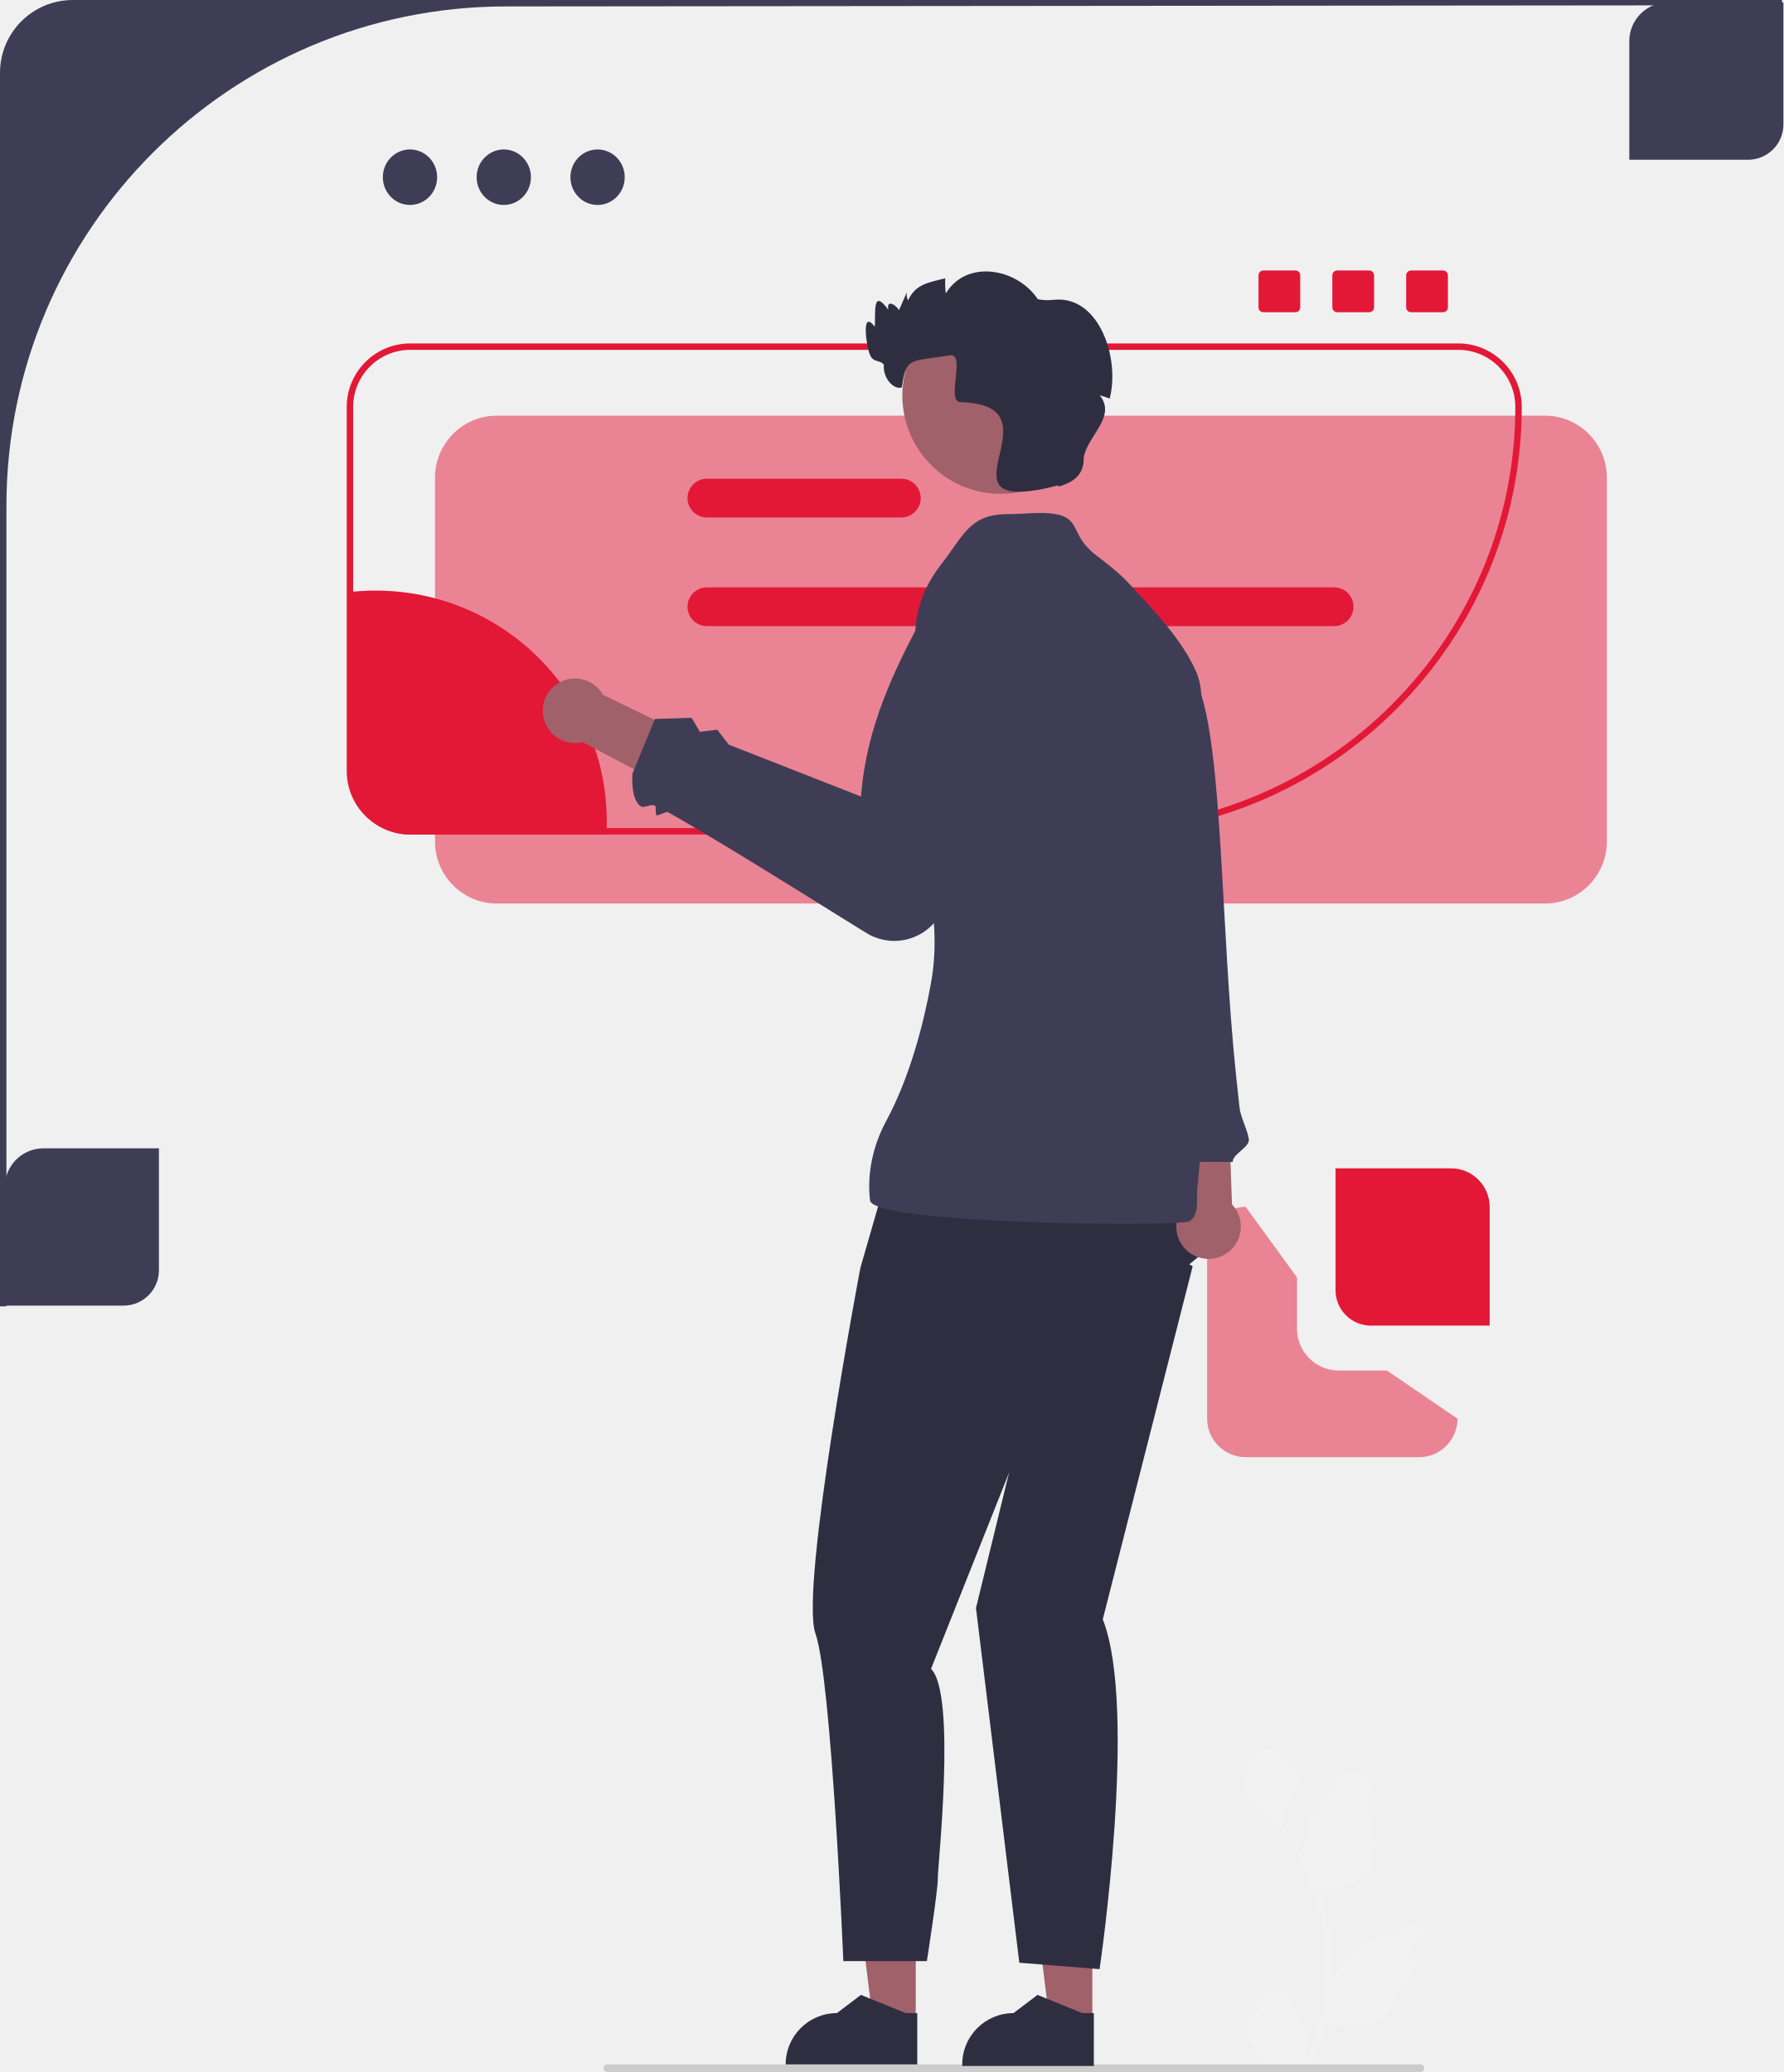
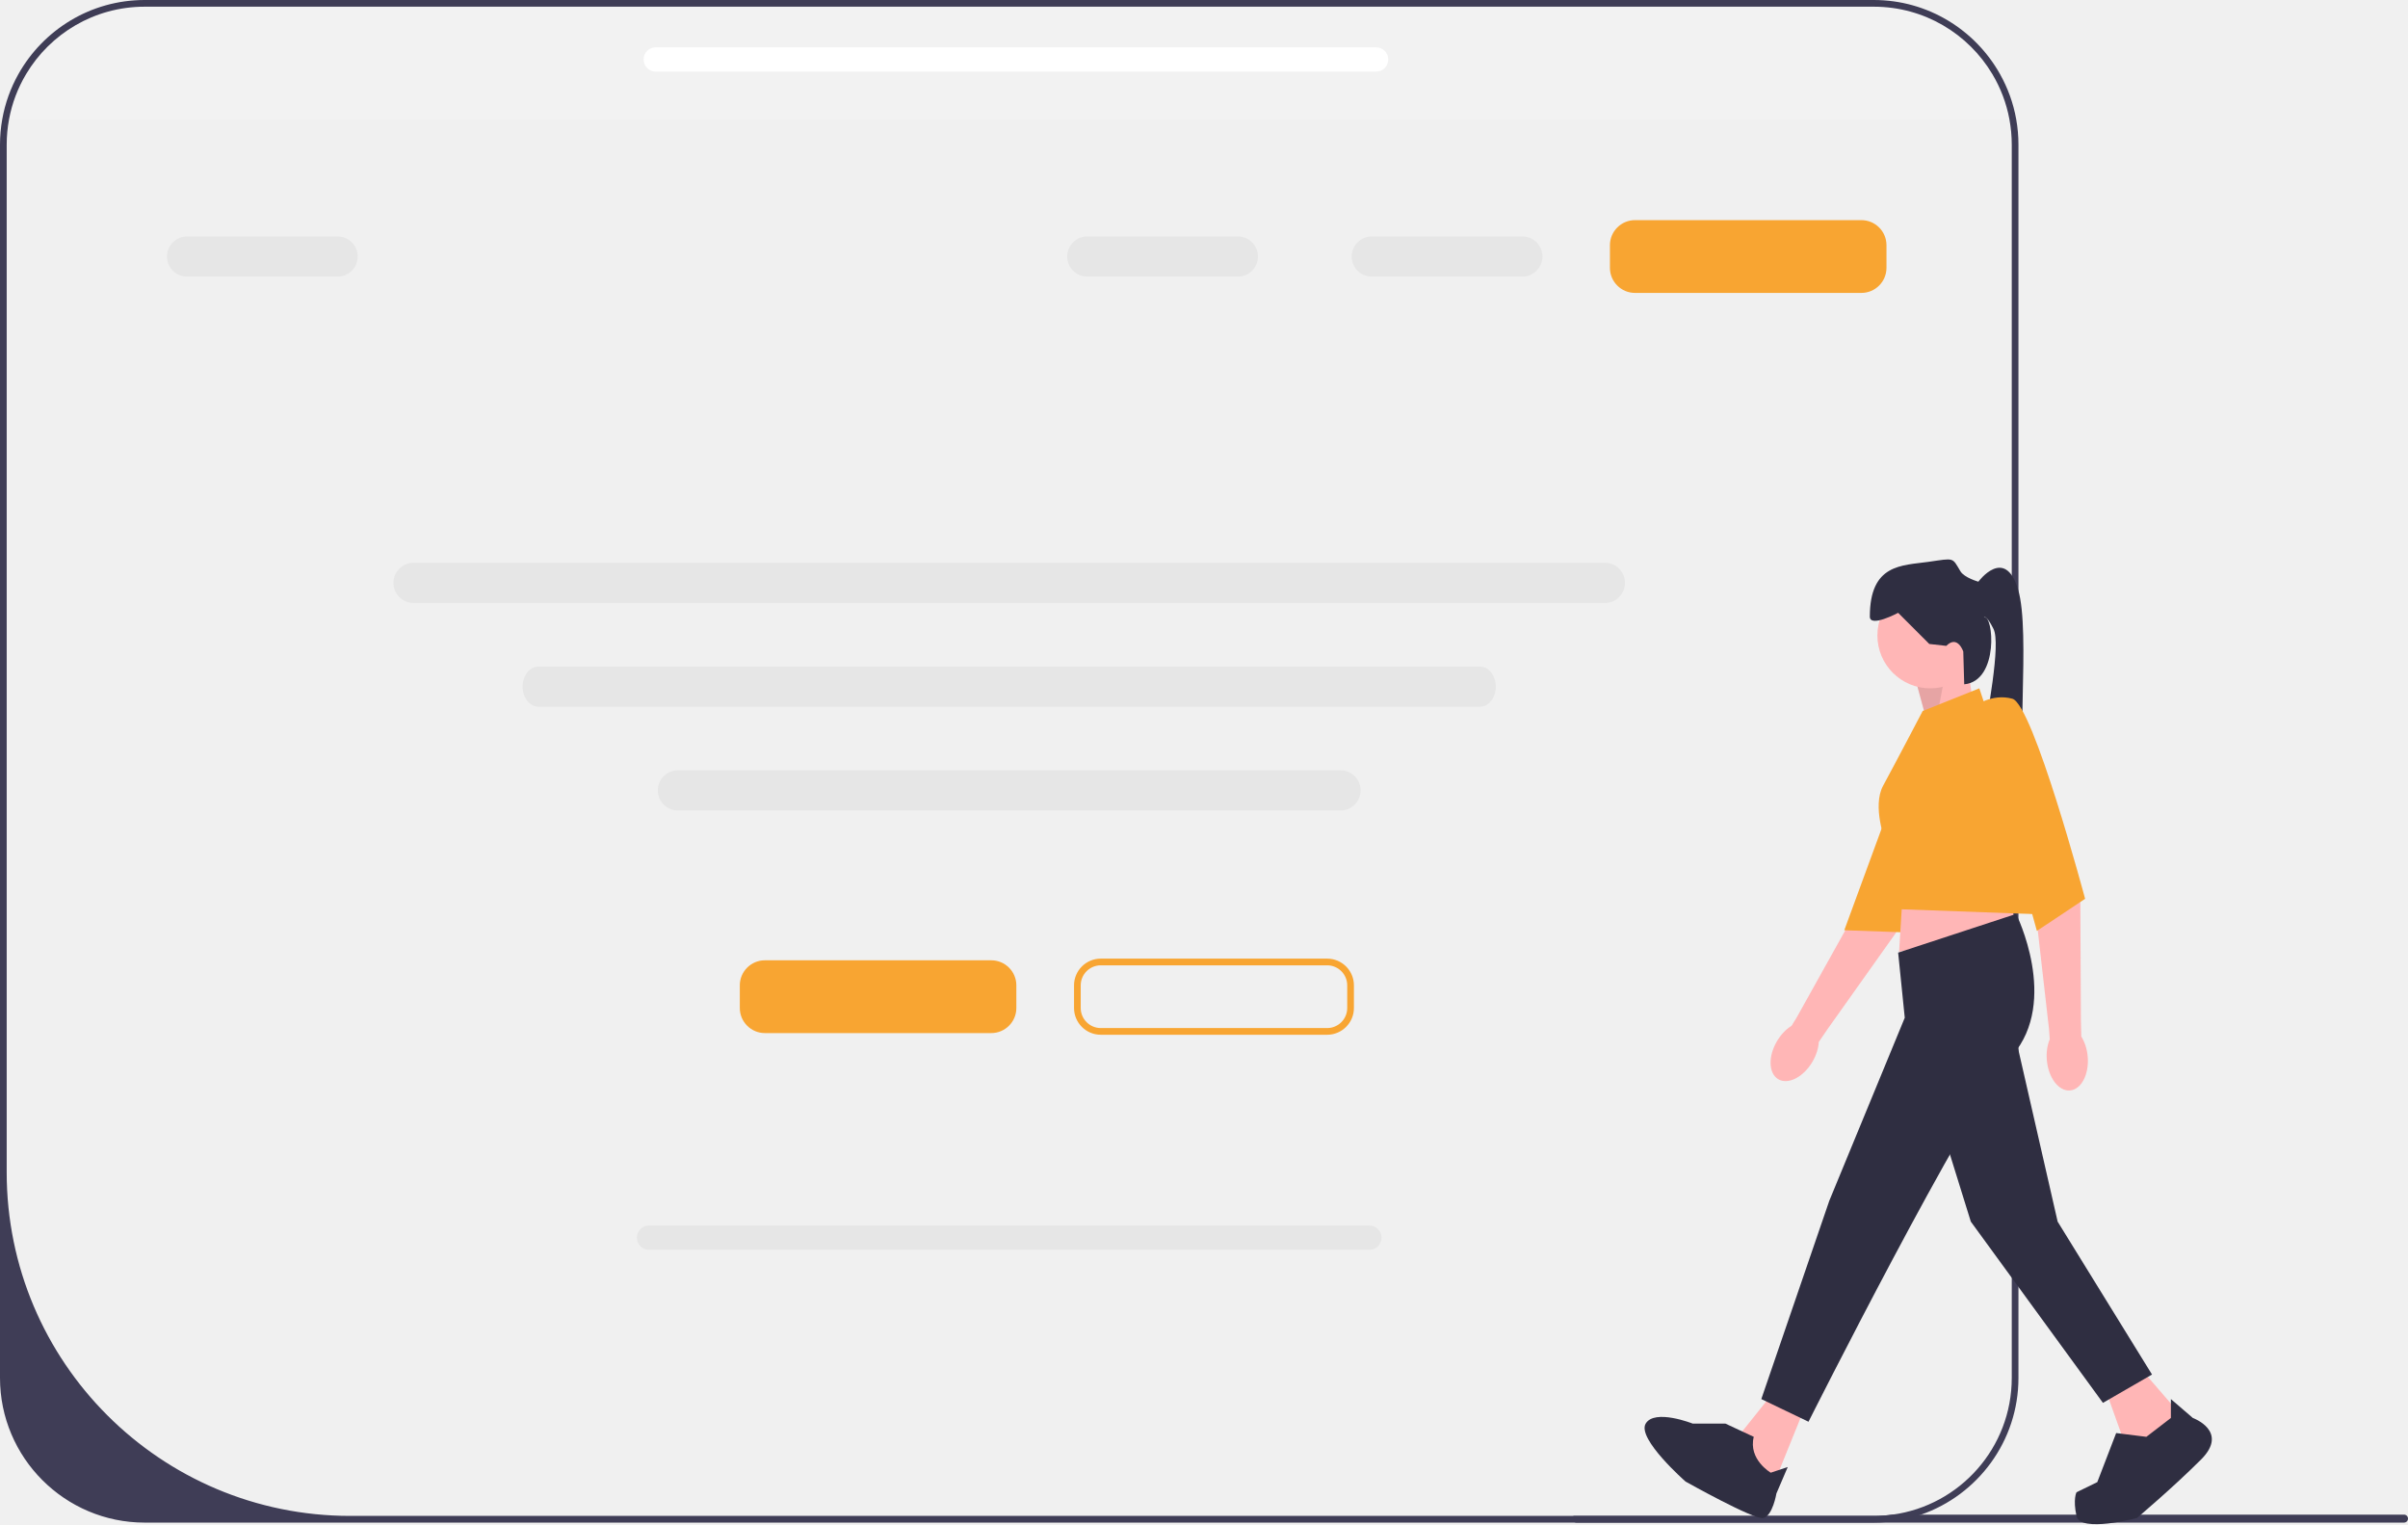
- <svg xmlns="http://www.w3.org/2000/svg" width="555.5" height="645.545" viewBox="0 0 555.5 645.545">
-   <path d="M38.5,406.773H1.5v-37c0-6.6,5.4-12,12-12H49.5v38c0,6.065-4.935,11-11,11Z" fill="#3f3d56" />
-   <path d="M544.5,49.773h-37V12.773c0-6.6,5.4-12,12-12h36V38.773c0,6.065-4.935,11-11,11Z" fill="#3f3d56" />
+ <svg xmlns="http://www.w3.org/2000/svg" width="719.53" height="455.365" viewBox="0 0 719.53 455.365">
+   <path d="M602.46,35.65H.67c.85-4.82,2.51-9.38,4.83-13.51C12.91,8.94,27.04,0,43.23,0H559.9c16.18,0,30.32,8.94,37.72,22.14,2.32,4.13,3.99,8.69,4.84,13.51Z" fill="#f2f2f2" />
+   <path d="M719.53,453.7c0,.66-.53,1.19-1.19,1.19h-247.29c-.66,0-1.19-.53-1.19-1.19,0-.32,.12-.6,.32-.81h89.72c1.91,0,3.78-.13,5.62-.38h152.82c.66,0,1.19,.53,1.19,1.19Z" fill="#3f3d56" />
+   <path d="M442.218,211.14H160.905c-2.614,0-4.741-2.691-4.741-6s2.127-6,4.741-6H442.218c2.614,0,4.741,2.691,4.741,6s-2.127,6-4.741,6Z" fill="#e6e6e6" />
+   <path d="M602.46,35.65c-.85-4.82-2.52-9.38-4.84-13.51-7.4-13.2-21.54-22.14-37.72-22.14H43.23C27.04,0,12.91,8.94,5.5,22.14c-2.32,4.13-3.98,8.69-4.83,13.51-.44,2.46-.67,4.99-.67,7.58V411.66c0,23.84,19.39,43.23,43.23,43.23H559.9c4.94,0,9.7-.84,14.13-2.38,16.92-5.86,29.1-21.96,29.1-40.85V43.23c0-2.58-.23-5.12-.67-7.58Zm-1.33,376.01c0,20.86-15.5,38.11-35.61,40.85-1.84,.25-3.71,.38-5.62,.38H104.64c-56.69,0-102.64-45.96-102.64-102.65V43.23c0-2.59,.24-5.12,.7-7.58,.9-4.86,2.65-9.41,5.1-13.51C14.99,10.08,28.17,2,43.23,2H559.9c15.06,0,28.24,8.08,35.43,20.14,2.45,4.1,4.2,8.65,5.1,13.51,.46,2.46,.7,4.99,.7,7.58V411.66Z" fill="#3f3d56" />
  <g>
-     <polygon points="285.241 629.768 271.914 629.767 265.575 578.362 285.244 578.364 285.241 629.768" fill="#a0616a" />
-     <path d="M285.71,643.671l-40.982-.002v-.518c.001-8.809,7.142-15.951,15.952-15.951h.001l7.486-5.679,13.967,5.68,3.578,0-.001,16.47Z" fill="#2f2e41" />
+     <polygon points="575.926 216.08 572.542 203.672 587.77 198.032 589.462 209.312 575.926 216.08" fill="#ffb6b6" />
+     <polygon points="575.926 216.08 572.542 203.672 581.51 199.889 578.724 214.517 575.926 216.08" isolation="isolate" opacity=".1" />
+     <g>
+       <path d="M531.349,322.417c-2.909-1.73-3.062-6.838-.343-11.409,1.19-2.001,2.734-3.567,4.337-4.55l1.597-2.609,20.202-36.216s8.843-34.156,12.443-38.286c3.6-4.13,8.806-3.157,8.806-3.157l4.617,4.101-16.479,48.377-20.336,28.638-2.725,3.985c-.099,1.878-.739,3.982-1.93,5.983-2.719,4.571-7.282,6.873-10.19,5.142v0Z" fill="#ffb6b6" />
+       <path d="M575.093,212.535s6.426-.248,10.48,4.743-17.185,61.249-17.185,61.249l-17.3-.612,24.005-65.379h0Z" fill="#f8a532" />
+     </g>
+     <circle cx="576.772" cy="189.854" r="15.792" fill="#ffb6b6" />
+     <polygon points="539.831 419.114 529.115 445.621 522.912 439.417 520.656 427.573 529.679 416.294 539.831 419.114" fill="#ffb6b6" />
+     <polygon points="640.22 409.526 650.936 421.934 645.86 432.085 634.58 430.393 628.941 414.602 640.22 409.526" fill="#ffb6b6" />
+     <polygon points="568.876 261.48 567.466 284.322 602.433 278.118 600.177 264.018 568.876 261.48" fill="#ffb6b6" />
+     <path d="M567.184,284.604l35.249-11.562s12.972,25.943-1.128,42.299-60.91,109.413-60.91,109.413l-14.1-6.768,20.303-59.218,22.559-54.706-1.974-19.457h0Z" fill="#2f2e41" />
+     <polygon points="601.305 305.753 614.841 364.971 643.04 410.654 628.377 419.114 588.898 364.971 575.926 323.236 601.305 305.753" fill="#2f2e41" />
+     <path d="M515.58,425.318h-9.768s-11.397-4.512-14.069,0,11.918,17.308,11.918,17.308c0,0,20.378,11.455,23.198,10.891s3.948-7.332,3.948-7.332l3.384-7.896-5.076,1.692s-6.768-3.948-5.076-10.716l-8.46-3.948h0Z" fill="#2f2e41" />
+     <path d="M648.68,423.626v-5.64l6.557,5.64s10.927,3.948,2.467,12.408c-8.46,8.46-19.175,17.483-19.175,17.483,0,0-16.919,4.512-18.047-.564s0-7.13,0-7.13l6.204-3.022,5.64-14.664,9.024,1.128,7.332-5.64,0-0Z" fill="#2f2e41" />
+     <path d="M581.566,192.956l-5.076-.564-9.306-9.306s-8.46,4.512-8.46,1.128c0-15.792,9.588-15.228,17.484-16.356,7.896-1.128,7.05-1.41,9.588,2.82,1.161,1.934,5.358,3.102,5.358,3.102,0,0,7.896-10.716,11.844,2.256,3.948,12.972-1.128,53.014,2.82,56.398,3.948,3.384-16.21,6.763-14.027-6.488s6.131-33.555,3.875-38.066c-2.256-4.512-2.82-3.384-2.82-3.384,2.796-1.141,4.622,18.964-5.919,19.949l-.285-9.797s-1.692-5.076-5.076-1.692l0-0Z" fill="#2f2e41" />
+     <path d="M574.516,212.414l16.919-6.768,22.559,67.678-46.416-1.691-4.179-20.2s-4.08-10.513-.697-16.717,11.813-22.303,11.813-22.303l0-0Z" fill="#f8a532" />
+     <g>
+       <path d="M618.543,325.783c-3.372,.29-6.474-3.771-6.93-9.07-.199-2.32,.142-4.492,.871-6.225l-.224-3.051-4.699-41.202s-8.748-33.703-8.231-39.157c.518-5.454,1.335-6.902,1.335-6.902l6.142,.64,14.814,48.913,.173,35.123,.109,4.827c1.014,1.584,1.721,3.666,1.92,5.986,.455,5.299-1.909,9.829-5.281,10.119v0Z" fill="#ffb6b6" />
+       <path d="M590.026,211.004s5.076-3.948,11.28-2.256,21.744,59.782,21.744,59.782l-14.413,9.588-18.611-67.114Z" fill="#f8a532" />
+     </g>
  </g>
-   <path d="M276.795,364.463l-8.795,30.537s-19,99.935-14,113.935,8.685,102.065,8.685,102.065h26.016s3.504-22.341,3.402-25.703c-.102-3.362,5.898-57.362-2.102-65.362l35-88,55-46-21.567-26.77-81.638,5.299Z" fill="#2f2e41" />
-   <path d="M404,414v-16l-16-22c-6.6,0-12,5.4-12,12v54c0,6.6,5.4,12,12,12h54c6.6,0,12-5.4,12-12l-22-15h-15c-7.168,0-13-5.832-13-13Z" fill="#e31837" opacity=".5" />
-   <path d="M481.22,281.5H154.78c-10.631,0-19.279-8.649-19.279-19.28v-113.44c0-10.631,8.648-19.28,19.279-19.28H481.22c10.631,0,19.28,8.649,19.28,19.28v113.44c0,10.631-8.649,19.28-19.28,19.28Z" fill="#e31837" opacity=".5" />
-   <path d="M340.78,260H127.78c-10.907,0-19.78-8.874-19.78-19.78V126.78c0-10.907,8.873-19.78,19.78-19.78H454.22c10.907,0,19.78,8.874,19.78,19.78,0,73.458-59.762,133.22-133.22,133.22ZM127.78,109c-9.804,0-17.78,7.976-17.78,17.78v113.44c0,9.804,7.976,17.78,17.78,17.78h213c72.355,0,131.22-58.865,131.22-131.22,0-9.804-7.976-17.78-17.78-17.78H127.78Z" fill="#e31837" />
-   <g>
-     <path d="M367.8,377.044l-2.117-29.963,16.948-3.597,1.111,31.758c.668,.704,1.246,1.516,1.702,2.43,2.479,4.968,.462,11.006-4.507,13.486-4.968,2.479-11.006,.462-13.486-4.507-1.581-3.169-1.327-6.768,.349-9.606Z" fill="#a0616a" />
-     <path d="M340.895,184.923l-6.52,4.859,16.025,91.379-2.343,5.595,3.125,2.939,.958,7.028,12.618,65.278h19.242c-.282-2.268,5.281-4.592,5-7-.321-2.753-2.575-6.918-2.895-9.827-.099-.901-.199-1.808-.298-2.722-.146-1.341-.292-2.696-.438-4.063-.113-1.058-.227-2.124-.34-3.197-2.46-23.216-3.472-49.342-4.893-71.901-1.812-28.76-4.289-51.724-11.282-55.476l-27.959-22.893Z" fill="#3f3d56" />
-   </g>
-   <path d="M389.535,628.212c2.066,.129,3.208-2.437,1.645-3.933l-.155-.618c.02-.05,.041-.099,.062-.148,2.089-4.982,9.17-4.947,11.241,.042,1.839,4.428,4.179,8.864,4.756,13.546,.258,2.067,.142,4.172-.316,6.2,4.308-9.411,6.575-19.687,6.575-30.021,0-2.597-.142-5.193-.433-7.783-.239-2.119-.568-4.224-.995-6.31-2.306-11.277-7.299-22.018-14.5-30.99-3.462-1.892-6.349-4.851-8.093-8.397-.626-1.279-1.117-2.655-1.35-4.056,.394,.052,1.486-5.949,1.188-6.317,.549-.833,1.532-1.247,2.131-2.06,2.982-4.043,7.091-3.337,9.236,2.157,4.582,2.313,4.627,6.148,1.815,9.837-1.789,2.347-2.035,5.522-3.604,8.035,.162,.207,.329,.407,.491,.614,2.961,3.798,5.522,7.88,7.681,12.169-.61-4.766,.291-10.508,1.826-14.21,1.748-4.217,5.025-7.769,7.91-11.415,3.466-4.379,10.573-2.468,11.184,3.083,.006,.054,.012,.107,.017,.161-.429,.242-.848,.499-1.259,.77-2.339,1.547-1.531,5.174,1.241,5.602l.063,.01c-.155,1.544-.42,3.074-.807,4.579,3.702,14.316-4.29,19.53-15.701,19.764-.252,.129-.497,.258-.749,.381,1.156,3.255,2.08,6.594,2.764,9.979,.614,2.99,1.04,6.013,1.279,9.049,.297,3.83,.271,7.68-.052,11.503l.019-.136c.82-4.211,3.107-8.145,6.427-10.87,4.946-4.063,11.933-5.559,17.268-8.824,2.568-1.572,5.859,.459,5.411,3.437l-.022,.143c-.794,.323-1.569,.698-2.319,1.117-.429,.242-.848,.499-1.259,.77-2.339,1.547-1.531,5.174,1.241,5.602l.063,.01c.045,.006,.084,.013,.129,.019-1.363,3.236-3.262,6.239-5.639,8.829-2.315,12.497-12.256,13.683-22.89,10.044h-.006c-1.163,5.064-2.861,10.011-5.044,14.726h-18.02c-.065-.2-.123-.407-.181-.607,1.666,.103,3.346,.006,4.986-.297-1.337-1.641-2.674-3.294-4.011-4.935-.032-.032-.058-.065-.084-.097-.678-.84-1.363-1.673-2.041-2.512l-0-.001c-.042-2.578,.267-5.147,.879-7.64l.001-0Z" fill="#f2f2f2" />
-   <path d="M187.983,644.355c0,.66,.53,1.19,1.19,1.19h253.29c.66,0,1.19-.53,1.19-1.19,0-.66-.53-1.19-1.19-1.19H189.173c-.66,0-1.19,.53-1.19,1.19Z" fill="#ccc" />
-   <path d="M22.69,0C10.159,0,0,10.159,0,22.69V407H2V157.68C2,71.7,71.7,2,157.68,2l397.684-.364-.364-1.636H22.69Z" fill="#3f3d56" />
-   <path d="M189,256c0,1.34-.04,2.68-.11,4h-61.11c-10.37,0-18.78-8.41-18.78-18.78v-56.78c2.63-.29,5.3-.44,8-.44,39.76,0,72,32.24,72,72Z" fill="#e31837" />
-   <path d="M415.551,182.996H220.182c-3.33,0-6.036,2.706-6.036,6.036s2.706,6.036,6.036,6.036h195.369c3.33,0,6.036-2.706,6.036-6.036s-2.706-6.036-6.036-6.036Z" fill="#e31837" />
-   <path d="M280.756,149.152h-60.575c-3.33,0-6.036,2.706-6.036,6.036s2.706,6.036,6.036,6.036h60.575c3.33,0,6.036-2.706,6.036-6.036s-2.706-6.036-6.036-6.036Z" fill="#e31837" />
-   <g>
-     <polygon points="340.241 629.768 326.914 629.767 320.575 578.362 340.244 578.364 340.241 629.768" fill="#a0616a" />
-     <path d="M340.71,643.671l-40.982-.002v-.518c.001-8.809,7.142-15.951,15.952-15.951h.001l7.486-5.679,13.967,5.68,3.578,0-.001,16.47Z" fill="#2f2e41" />
-   </g>
-   <path d="M312.5,376.5l7,61-15.5,63.5,13.5,110.5,25,2s12-81,1-109l28-110-21-12-38-6Z" fill="#2f2e41" />
-   <path d="M338.583,170.386c-4.412-4.71-2.901-9-9.722-10.203-4.624-.815-10.189,.002-14.924-.002-11.9-.011-13.689,6.569-20.54,15.311-17.647,22.517-1.229,40.586-5.397,67.508-3.873,25.014,6.506,38.636,1.909,63.718-2.188,11.939-6.43,28.75-13.852,42.481-4.098,7.581-6.063,16.401-5.058,24.802,.89,7.435,96.907,8.302,99.564,6.472,3.129-2.154,2.071-6.772,2.376-9.989,.828-8.716,1.67-14.822-.423-23.725-1.967-8.366-1.93-18.086-1.957-26.732-.026-8.336-11.768,5.426-11.085-2.896,.87-10.614,2.595-20.998,4.495-31.516,1.471-8.141,2.047-16.506,4.208-24.477,2.489-9.182,5.456-17.259,5.556-26.888,.078-7.496,1.887-17.974-1.093-24.841-4.39-10.117-13.243-19.227-20.712-27.33-3.714-4.029-7.401-6.651-11.643-9.991" fill="#3f3d56" />
-   <g>
-     <path d="M187.849,216.49l27.035,13.091-5.324,16.487-28.09-14.858c-.943,.228-1.935,.325-2.954,.265-5.543-.325-9.773-5.083-9.448-10.626,.325-5.543,5.083-9.773,10.626-9.448,3.535,.207,6.53,2.221,8.156,5.088Z" fill="#a0616a" />
-     <path d="M270.775,291.212c-2.59-1.372-42.035-26.527-62.775-38.212-.389-.219-3.066,1.215-3.439,1.005-.57-.321-.028-2.705-.561-3.005-1.155-.651-3.312,.823-4.269,.284-3.465-1.953-2.731-10.284-2.731-10.284l7-17,11.444-.365,2.556,4.365,5.426-.654,3.574,4.654,41.192,16.162c1.601-21.478,10.19-39.197,19.494-56.53l3.761,.711c9.484,1.792,15.81,10.818,14.258,20.345l-10.862,66.676c-1.052,6.204-5.441,11.206-11.455,13.054-4.346,1.336-8.855,.784-12.613-1.205Z" fill="#3f3d56" />
-   </g>
-   <circle cx="311.671" cy="123.257" r="30.605" fill="#a0616a" />
-   <path d="M345.639,124.188c-1.07-.43-2.14-.79-3.07-1.02,5.252,6.612-3.614,12.414-4.99,19.18,.115,5.372-2.822,7.808-7.96,9.28l.12-.42c-41.791,10.705,2.293-24.929-30.38-25.911-4.98,.291,1.671-15.367-3.45-14.579-13,2-13.606,.626-14.999,10.001-2.531,.829-6.001-3.001-5.59-7.001-.926-1.683-3.347-.606-4.32-3.16-1.03-1.95-2.99-14.7,1.48-8.74,.296-4.069-.855-12.387,4.22-5.28-.66-3.233,2.146-1.833,3.32,.09,.83-1.89,1.66-3.77,2.48-5.66-.23,.85-.08,1.78,.34,2.62,2.359-5.011,5.96-5.465,11.58-6.88-.065,1.535-.03,3.331,.18,4.72,6.525-10.811,22.328-7.791,28.629,1.761,3.993,.912,5.681-.47,9.681,.529,10.748,2.687,15.661,19.26,12.73,30.47Z" fill="#2f2e41" />
-   <path d="M427,413h37v-37c0-6.6-5.4-12-12-12h-36v38c0,6.065,4.935,11,11,11Z" fill="#e31837" />
-   <ellipse cx="127.706" cy="55.21" rx="8.457" ry="8.645" fill="#3f3d56" />
-   <ellipse cx="156.92" cy="55.21" rx="8.457" ry="8.645" fill="#3f3d56" />
-   <ellipse cx="186.134" cy="55.21" rx="8.457" ry="8.645" fill="#3f3d56" />
-   <path d="M393.5,84.273c-.827,0-1.5,.673-1.5,1.5v10c0,.827,.673,1.5,1.5,1.5h10c.827,0,1.5-.673,1.5-1.5v-10c0-.827-.673-1.5-1.5-1.5h-10Z" fill="#e31837" />
-   <path d="M416.5,84.273c-.827,0-1.5,.673-1.5,1.5v10c0,.827,.673,1.5,1.5,1.5h10c.827,0,1.5-.673,1.5-1.5v-10c0-.827-.673-1.5-1.5-1.5h-10Z" fill="#e31837" />
-   <path d="M439.5,84.273c-.827,0-1.5,.673-1.5,1.5v10c0,.827,.673,1.5,1.5,1.5h10c.827,0,1.5-.673,1.5-1.5v-10c0-.827-.673-1.5-1.5-1.5h-10Z" fill="#e31837" />
+   <path d="M296.205,308.64h-67.656c-4.129,0-7.488-3.359-7.488-7.488v-6.767c0-4.129,3.359-7.487,7.488-7.487h67.656c4.129,0,7.488,3.358,7.488,7.487v6.767c0,4.129-3.359,7.488-7.488,7.488Z" fill="#f8a532" />
+   <path d="M556.205,87.511h-67.656c-4.129,0-7.488-3.359-7.488-7.488v-6.767c0-4.129,3.359-7.487,7.488-7.487h67.656c4.129,0,7.488,3.358,7.488,7.487v6.767c0,4.129-3.359,7.488-7.488,7.488Z" fill="#f8a532" />
+   <path d="M396.573,309.14h-67.656c-4.405,0-7.988-3.584-7.988-7.988v-6.767c0-4.404,3.583-7.987,7.988-7.987h67.656c4.405,0,7.988,3.583,7.988,7.987v6.767c0,4.404-3.583,7.988-7.988,7.988Zm-67.656-20.742c-3.302,0-5.988,2.686-5.988,5.987v6.767c0,3.302,2.687,5.988,5.988,5.988h67.656c3.302,0,5.988-2.687,5.988-5.988v-6.767c0-3.302-2.687-5.987-5.988-5.987h-67.656Z" fill="#f8a532" />
+   <path d="M479.561,180.14H123.561c-3.309,0-6-2.691-6-6s2.691-6,6-6H479.561c3.309,0,6,2.691,6,6s-2.691,6-6,6Z" fill="#e6e6e6" />
+   <path d="M100.89,82.64H55.89c-3.309,0-6-2.691-6-6s2.691-6,6-6h45c3.309,0,6,2.691,6,6s-2.691,6-6,6Z" fill="#e6e6e6" />
+   <path d="M369.89,82.64h-45c-3.309,0-6-2.691-6-6s2.691-6,6-6h45c3.309,0,6,2.691,6,6s-2.691,6-6,6Z" fill="#e6e6e6" />
+   <path d="M454.89,82.64h-45c-3.309,0-6-2.691-6-6s2.691-6,6-6h45c3.309,0,6,2.691,6,6s-2.691,6-6,6Z" fill="#e6e6e6" />
+   <path d="M400.561,242.14H202.561c-3.309,0-6-2.691-6-6s2.691-6,6-6h198c3.309,0,6,2.691,6,6s-2.691,6-6,6Z" fill="#e6e6e6" />
+   <path d="M409.189,373.396H193.934c-2.001,0-3.628-1.627-3.628-3.628s1.627-3.628,3.628-3.628h215.256c2.001,0,3.628,1.627,3.628,3.628s-1.627,3.628-3.628,3.628h-0Z" fill="#e6e6e6" />
+   <path d="M411.193,21.396H195.937c-2.001,0-3.628-1.627-3.628-3.628s1.627-3.628,3.628-3.628h215.256c2.001,0,3.628,1.627,3.628,3.628s-1.627,3.628-3.628,3.628h-0Z" fill="#fff" />
</svg>
